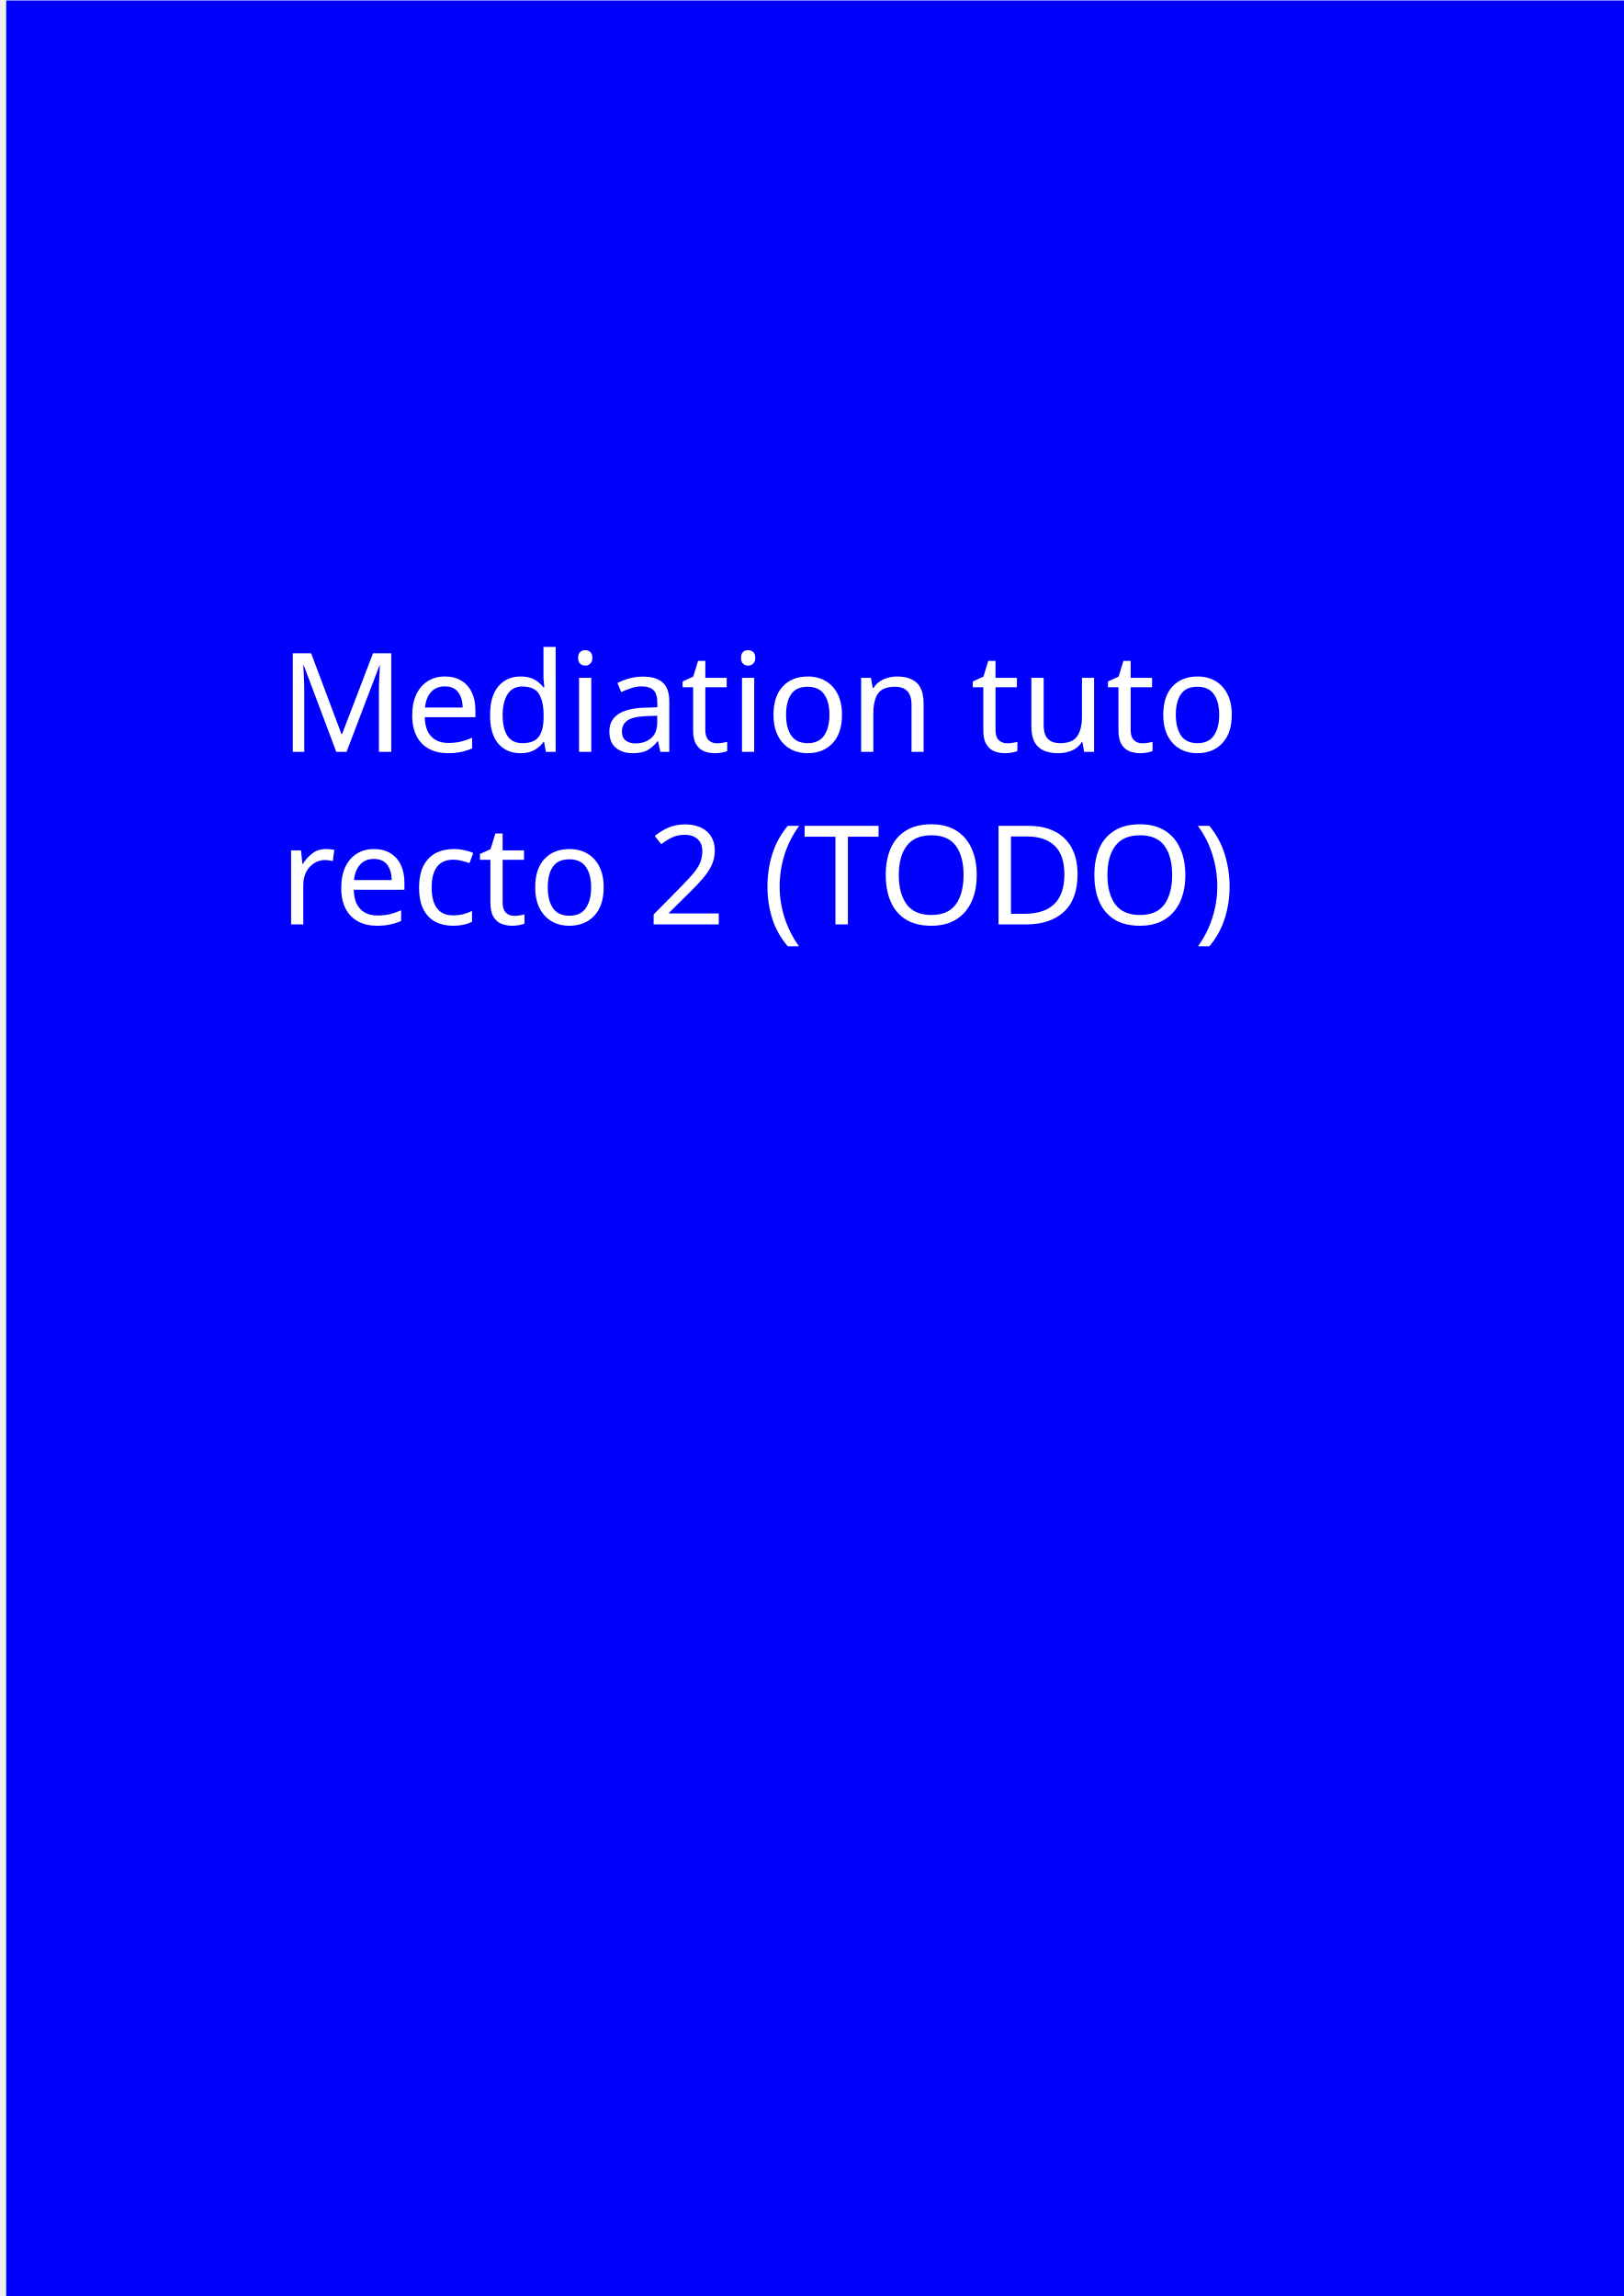
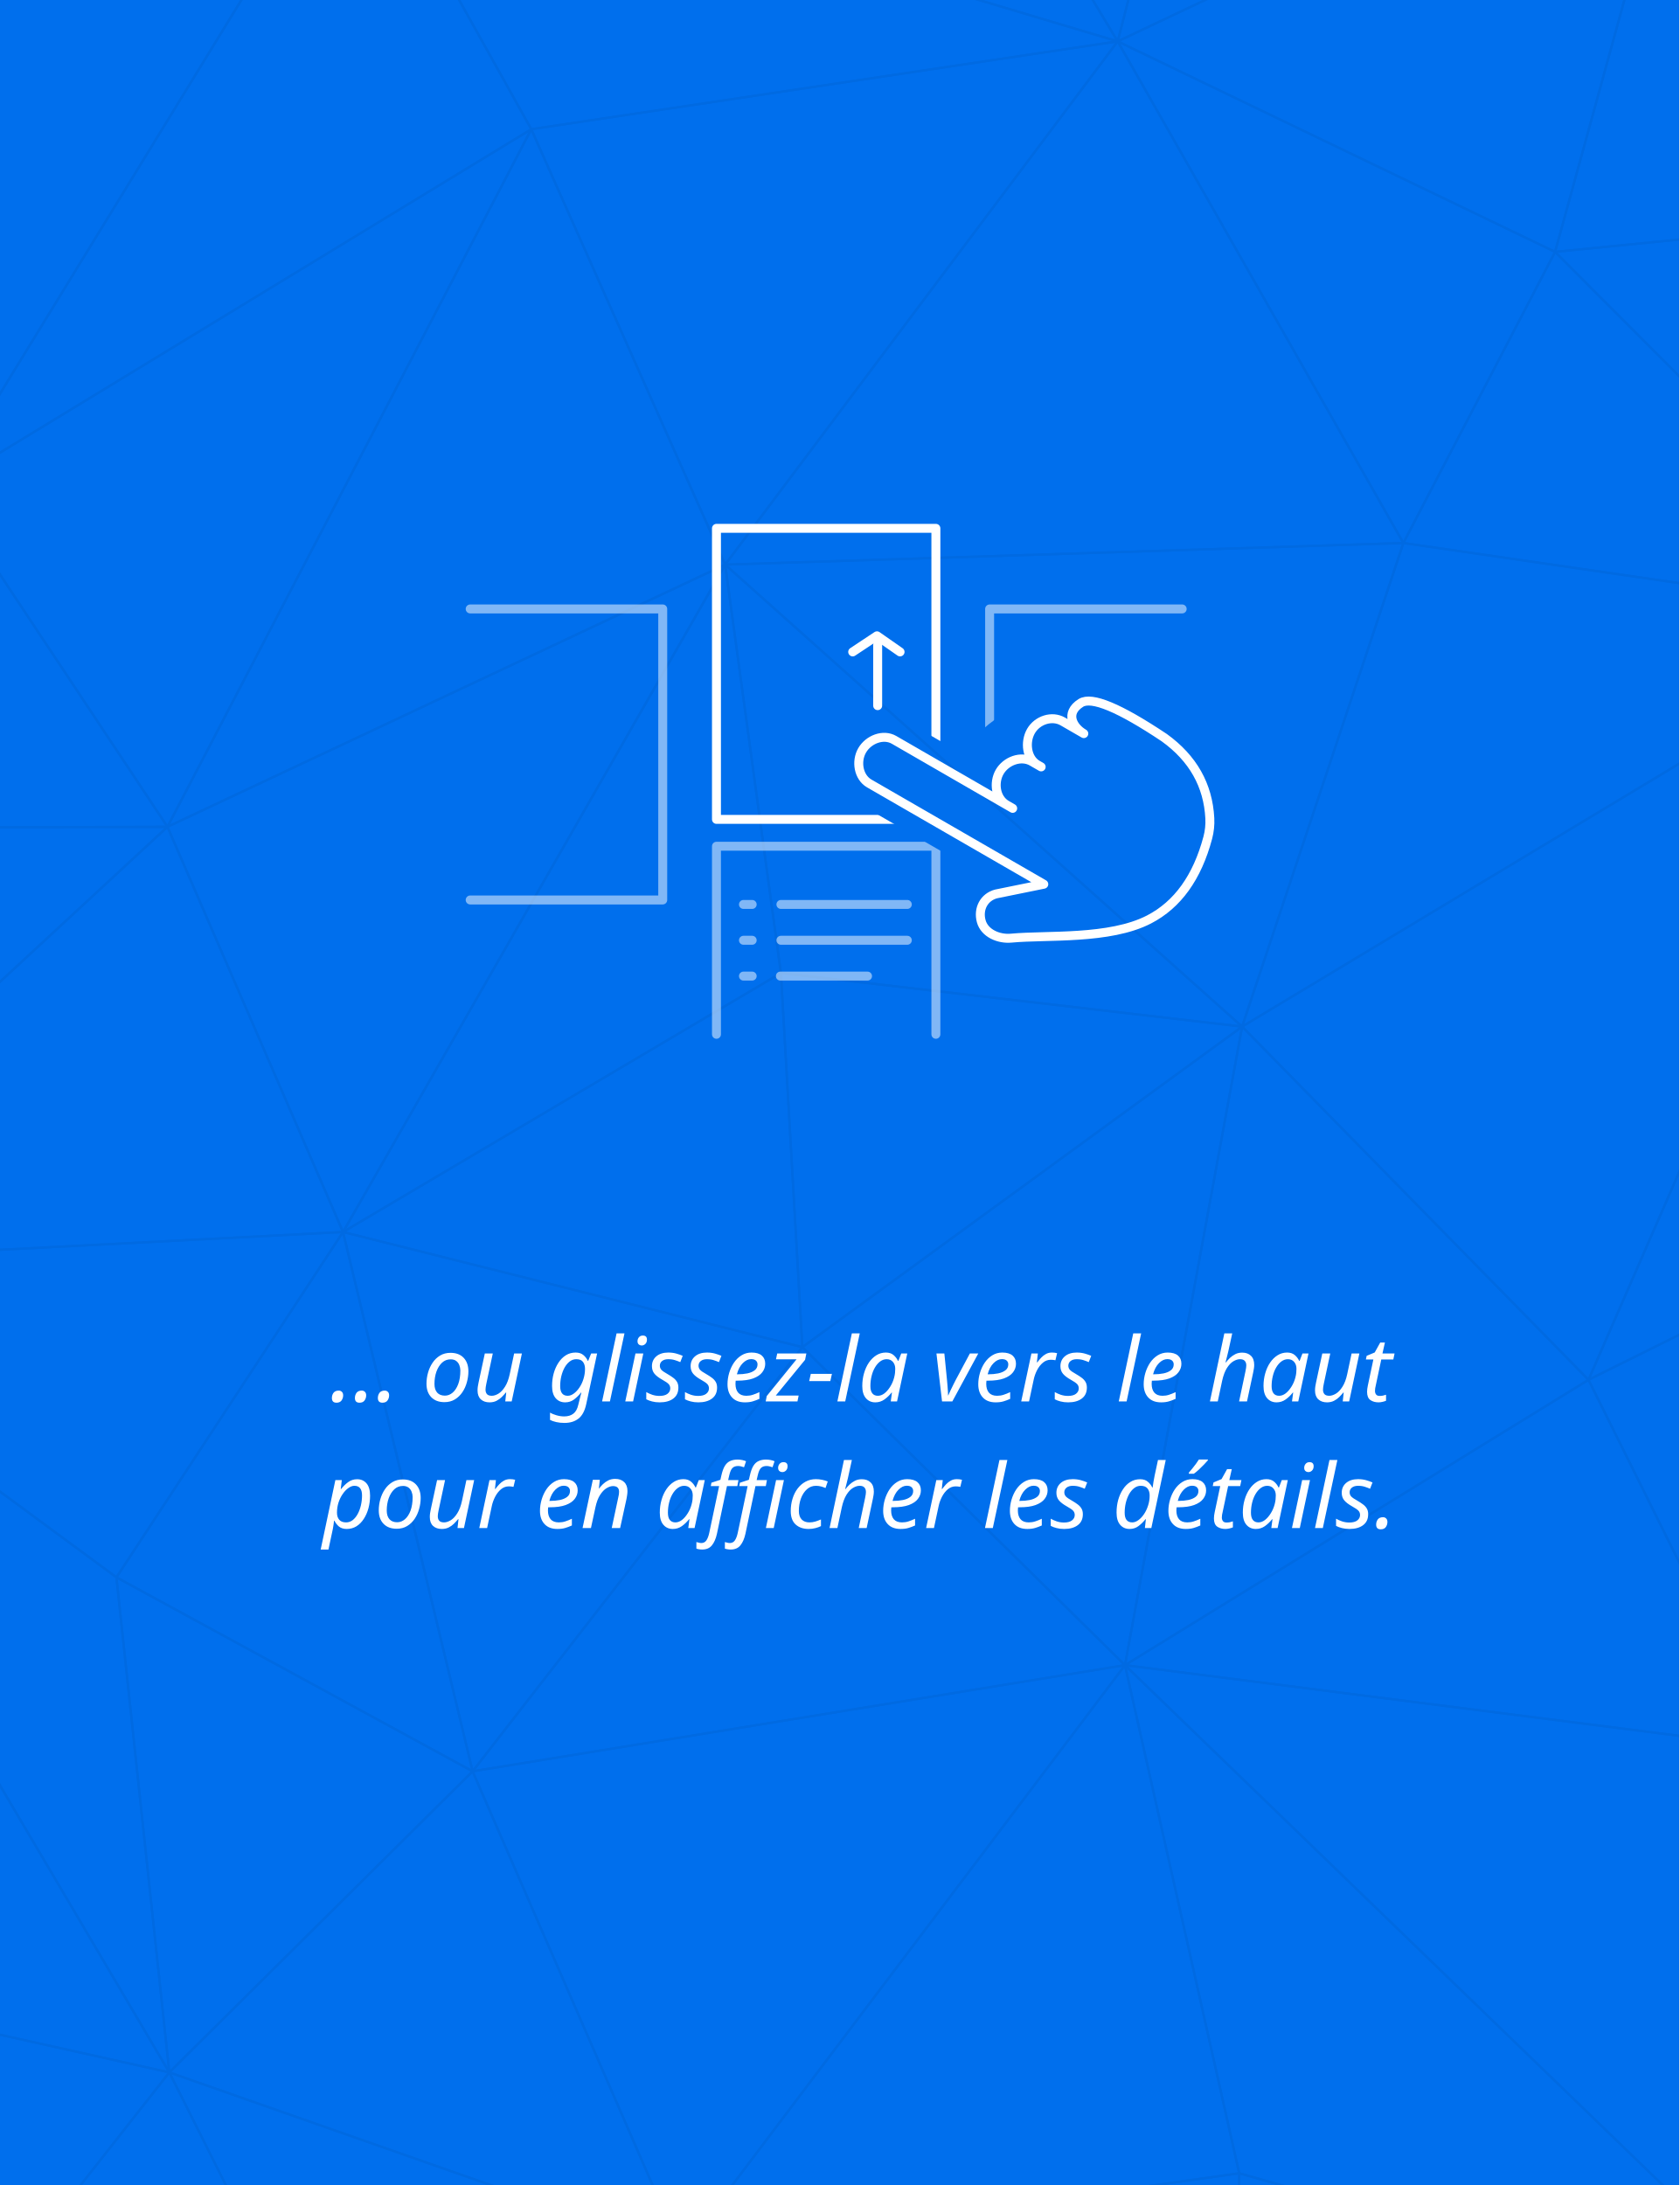
- <svg xmlns="http://www.w3.org/2000/svg" width="210mm" height="297mm" viewBox="0 0 210 297" version="1.1" id="svg8">
-   <defs id="defs2" />
-   <g id="layer1">
-     <rect style="fill:#0000ff;stroke-width:0.265" id="rect10" width="210.074" height="297.738" x="0.802" y="0.064" />
-     <text xml:space="preserve" style="font-style:normal;font-weight:normal;font-size:17.855px;line-height:1.25;font-family:sans-serif;letter-spacing:0px;word-spacing:0px;fill:#ffffff;fill-opacity:1;stroke:none;stroke-width:0.446;" x="36.132" y="97.261" id="text12">
-       <tspan id="tspan10" x="36.132" y="97.261" style="stroke-width:0.446;fill:#ffffff;">Mediation tuto</tspan>
-       <tspan x="36.132" y="119.58" style="stroke-width:0.446;fill:#ffffff;" id="tspan14">recto 2 (TODO)</tspan>
-     </text>
+ <svg xmlns="http://www.w3.org/2000/svg" xmlns:xlink="http://www.w3.org/1999/xlink" width="375px" height="488px" viewBox="0 0 375 488" version="1.1">
+   <defs>
+     <rect id="path-1" x="0" y="0" width="375" height="488" />
+     <rect id="path-3" x="0" y="0" width="678" height="1128" />
+     <path d="M181,107.05 C178.925,103.079 175.813,99.585 171.685,96.611 C159.532,88.491 152.473,85.67 147.575,88.77 C146.352,89.544 145.36,90.487 144.632,91.546 C140.779,91.253 136.837,93.226 134.785,96.778 C134.003,98.135 133.528,99.649 133.368,101.192 C131.071,102.06 129.053,103.707 127.791,105.894 C127.69,106.068 127.595,106.244 127.505,106.422 L111.037,96.914 C110.446,96.573 109.832,96.305 109.204,96.107 C109.632,95.37 109.878,94.514 109.878,93.6 L109.878,86.598 C111.455,86.597 113.006,85.851 113.978,84.46 C115.558,82.195 115.004,79.078 112.739,77.498 L107.585,73.9 C105.901,72.725 103.669,72.698 101.958,73.834 L96.536,77.432 C94.235,78.959 93.608,82.062 95.134,84.363 C96.21,85.984 98.069,86.774 99.878,86.566 L99.878,93.6 C99.878,94.924 100.392,96.128 101.232,97.023 C99.548,97.957 98.085,99.346 97.076,101.094 C94.268,105.957 95.692,112.535 100.501,115.311 L128.399,131.418 C124.079,133.425 121.878,138.184 123.168,143.008 C124.522,148.048 129.759,151.012 135.161,150.505 C135.62,150.461 136.644,150.405 138.108,150.342 C139.09,150.299 140.249,150.254 141.639,150.204 C142.308,150.18 142.999,150.156 143.872,150.126 C143.989,150.122 145.505,150.069 145.906,150.055 C147.418,150.003 148.201,149.973 148.616,149.95 C157.1,149.485 163.001,148.268 167.788,145.786 C173.619,142.763 178.027,137.881 181,131.289 L181,209 L0,209 L0,0 L181,0 L181,107.05 Z" id="path-5" />
+   </defs>
+   <g id="Écrans" stroke="none" stroke-width="1" fill="none" fill-rule="evenodd">
+     <g id="PassCulture-v0rc3-HP3-tuto2">
+       <g id="card-tuto-2">
+         <mask id="mask-2" fill="white">
+           <use xlink:href="#path-1" />
+         </mask>
+         <use id="bg" fill="#006FED" xlink:href="#path-1" />
+         <g id="mosaic-k" mask="url(#mask-2)" opacity="0.05">
+           <g transform="translate(187, 244) scale(-1, 1) translate(-187, -244) translate(-152, -320)" id="mosaic">
+             <g>
+               <mask id="mask-4" fill="white">
+                 <use xlink:href="#path-3" />
+               </mask>
+               <g id="mask" />
+               <polygon id="Stroke-1" stroke="#000000" stroke-width="0.5" stroke-linejoin="round" mask="url(#mask-4)" transform="translate(71.4826, 911.1643) rotate(-270) translate(-71.4826, -911.1643) " points="140.419 931.828 2.546 863.342 67.317 958.987" />
+               <polygon id="Stroke-2" stroke="#000000" stroke-width="0.5" stroke-linejoin="round" mask="url(#mask-4)" transform="translate(55.91032, 421.2131) rotate(-270) translate(-55.91032, -421.2131) " points="113.764 462.342 92.782 380.084 -1.944 428.304" />
+               <polygon id="Stroke-3" stroke="#000000" stroke-width="0.5" stroke-linejoin="round" mask="url(#mask-4)" transform="translate(99.02452, 299.0889) rotate(-270) translate(-99.02452, -299.0889) " points="163.294 349.296 69.005 248.882 34.755 342.204" />
+               <polygon id="Stroke-4" stroke="#000000" stroke-width="0.5" stroke-linejoin="round" mask="url(#mask-4)" transform="translate(104.3698, 199.3983) rotate(-270) translate(-104.3698, -199.3983) " points="174.039 154.53 34.701 150.929 139.789 247.867" />
+               <polygon id="Stroke-5" stroke="#000000" stroke-width="0.5" stroke-linejoin="round" mask="url(#mask-4)" transform="translate(101.995, 926.9277) rotate(-270) translate(-101.995, -926.9277) " points="186.693 875.75 17.297 909.612 155.167 978.106" />
+               <polygon id="Stroke-6" stroke="#000000" stroke-width="0.5" stroke-linejoin="round" mask="url(#mask-4)" transform="translate(398.1077, 579.0946) rotate(-270) translate(-398.1077, -579.0946) " points="439.882 630.385 414.17 527.805 356.334 625.594" />
+               <polygon id="Stroke-7" stroke="#000000" stroke-width="0.5" stroke-linejoin="round" mask="url(#mask-4)" transform="translate(60.09205, 826.0655) rotate(-270) translate(-60.09205, -826.0655) " points="-20.844 885.286 141.028 862.498 76.253 766.845" />
+               <polygon id="Stroke-9" stroke="#000000" stroke-width="0.5" stroke-linejoin="round" mask="url(#mask-4)" transform="translate(593.8582, 366.5983) rotate(-270) translate(-593.8582, -366.5983) " points="531.523 311.609 656.193 421.588 641.145 317.532" />
+               <polygon id="Stroke-10" stroke="#000000" stroke-width="0.5" stroke-linejoin="round" mask="url(#mask-4)" transform="translate(300.1069, 579.0946) rotate(-270) translate(-300.1069, -579.0946) " points="341.881 532.384 258.333 527.593 270.294 630.597" />
+               <polygon id="Stroke-18" stroke="#000000" stroke-width="0.5" stroke-linejoin="round" mask="url(#mask-4)" transform="translate(620.7713, 821.3973) rotate(-270) translate(-620.7713, -821.3973) " points="678.466 878.262 685.257 764.532 556.285 837.443" />
+               <polygon id="Stroke-19" stroke="#000000" stroke-width="0.5" stroke-linejoin="round" mask="url(#mask-4)" transform="translate(55.90919, 511.9046) rotate(-270) translate(-55.90919, -511.9046) " points="2.09 470.776 23.072 553.034 109.728 522.354" />
+               <polygon id="Stroke-21" stroke="#000000" stroke-width="0.5" stroke-linejoin="round" mask="url(#mask-4)" transform="translate(109.5735, 23.9411) rotate(-270) translate(-109.5735, -23.9411) " points="135.844 -31.211 62.782 43.678 156.365 79.094" />
+               <polygon id="Stroke-22" stroke="#000000" stroke-width="0.5" stroke-linejoin="round" mask="url(#mask-4)" transform="translate(109.5728, 89.97048) rotate(-270) translate(-109.5728, -89.97048) " points="90.338 145.123 149.33 46.705 69.816 34.818" />
+               <polygon id="Stroke-29" stroke="#000000" stroke-width="0.5" stroke-linejoin="round" mask="url(#mask-4)" transform="translate(572.4149, 56.25094) rotate(-270) translate(-572.4149, -56.25094) " points="516.073 125.095 654.045 51.95 490.785 -12.593" />
+               <polygon id="Stroke-32" stroke="#000000" stroke-width="0.5" stroke-linejoin="round" mask="url(#mask-4)" transform="translate(562.951, 467.0131) rotate(-270) translate(-562.951, -467.0131) " points="601.03 392.659 524.872 491.101 600.599 541.367" />
+               <polygon id="Stroke-33" stroke="#000000" stroke-width="0.5" stroke-linejoin="round" mask="url(#mask-4)" transform="translate(590.8964, 459.4907) rotate(-270) translate(-590.8964, -459.4907) " points="545.293 407.461 560.341 511.521 636.5 413.079" />
+               <polygon id="Stroke-34" stroke="#000000" stroke-width="0.5" stroke-linejoin="round" mask="url(#mask-4)" transform="translate(81.84375, 130.7012) rotate(-270) translate(-81.84375, -130.7012) " points="21.878 158.125 141.81 201.695 80.87 59.707" />
+               <polygon id="Stroke-35" stroke="#000000" stroke-width="0.5" stroke-linejoin="round" mask="url(#mask-4)" transform="translate(81.84526, 182.271) rotate(-270) translate(-81.84526, -182.271) " points="29.301 111.277 90.245 253.265 134.389 208.207" />
+               <polygon id="Stroke-36" stroke="#000000" stroke-width="0.5" stroke-linejoin="round" mask="url(#mask-4)" transform="translate(400.6991, 147.5237) rotate(-270) translate(-400.6991, -147.5237) " points="324.718 156.192 476.68 208.157 444.397 86.891" />
+               <polygon id="Stroke-37" stroke="#000000" stroke-width="0.5" stroke-linejoin="round" mask="url(#mask-4)" transform="translate(484.3748, 68.8951) rotate(-270) translate(-484.3748, -68.8951) " points="415.389 51.133 487.023 161.236 553.361 -23.446 415.389 49.698" />
+               <polygon id="Stroke-38" stroke="#000000" stroke-width="0.5" stroke-linejoin="round" mask="url(#mask-4)" transform="translate(484.3751, 131.3812) rotate(-270) translate(-484.3751, -131.3812) " points="544.214 154.425 490.877 39.04 424.536 223.722" />
+               <polygon id="Stroke-43" stroke="#000000" stroke-width="0.5" stroke-linejoin="round" mask="url(#mask-4)" transform="translate(212.8196, 322.6615) rotate(-270) translate(-212.8196, -322.6615) " points="219.399 259.078 159.227 386.245 266.413 356.756" />
+               <polygon id="Stroke-44" stroke="#000000" stroke-width="0.5" stroke-linejoin="round" mask="url(#mask-4)" transform="translate(113.7718, 410.7217) rotate(-270) translate(-113.7718, -410.7217) " points="79.303 345.769 66.407 475.675 161.137 427.454" />
+               <polygon id="Stroke-45" stroke="#000000" stroke-width="0.5" stroke-linejoin="round" mask="url(#mask-4)" transform="translate(113.7707, 322.6604) rotate(-270) translate(-113.7707, -322.6604) " points="154.469 387.613 167.362 257.708 60.18 287.2" />
+               <polygon id="Stroke-47" stroke="#000000" stroke-width="0.5" stroke-linejoin="round" mask="url(#mask-4)" transform="translate(311.5077, 757.4396) rotate(-270) translate(-311.5077, -757.4396) " points="245.967 794.174 359.445 819.688 377.048 695.192" />
+               <polygon id="Stroke-48" stroke="#000000" stroke-width="0.5" stroke-linejoin="round" mask="url(#mask-4)" transform="translate(197.0397, 767.0636) rotate(-270) translate(-197.0397, -767.0636) " points="272.206 844.799 235.355 714.842 121.873 689.329" />
+               <polygon id="Stroke-49" stroke="#000000" stroke-width="0.5" stroke-linejoin="round" mask="url(#mask-4)" transform="translate(297.7125, 620.5925) rotate(-270) translate(-297.7125, -620.5925) " points="369.019 643.532 297.989 571.488 226.406 669.697" />
+               <polygon id="Stroke-50" stroke="#000000" stroke-width="0.5" stroke-linejoin="round" mask="url(#mask-4)" transform="translate(347.6162, 668.2381) rotate(-270) translate(-347.6162, -668.2381) " points="371.277 741.081 394.985 595.395 300.247 669.037" />
+               <polygon id="Stroke-51" stroke="#000000" stroke-width="0.5" stroke-linejoin="round" mask="url(#mask-4)" transform="translate(398.1065, 655.3816) rotate(-270) translate(-398.1065, -655.3816) " points="337.882 604.092 363.593 706.671 458.331 633.029" />
+               <polygon id="Stroke-52" stroke="#000000" stroke-width="0.5" stroke-linejoin="round" mask="url(#mask-4)" transform="translate(347.6162, 757.4396) rotate(-270) translate(-347.6162, -757.4396) " points="282.076 830.283 413.157 731.3 305.784 684.596" />
+               <polygon id="Stroke-58" stroke="#000000" stroke-width="0.5" stroke-linejoin="round" mask="url(#mask-4)" transform="translate(430.9741, 769.2939) rotate(-270) translate(-430.9741, -769.2939) " points="444.529 712.077 377.288 779.81 484.661 826.51" />
+               <polygon id="Stroke-59" stroke="#000000" stroke-width="0.5" stroke-linejoin="round" mask="url(#mask-4)" transform="translate(487.1869, 860.3422) rotate(-270) translate(-487.1869, -860.3422) " points="564.68 937.057 505.938 783.628 409.694 859.34" />
+               <polygon id="Stroke-60" stroke="#000000" stroke-width="0.5" stroke-linejoin="round" mask="url(#mask-4)" transform="translate(430.9726, 860.3422) rotate(-270) translate(-430.9726, -860.3422) " points="508.465 880.842 353.48 803.126 393.607 917.559" />
+               <polygon id="Stroke-61" stroke="#000000" stroke-width="0.5" stroke-linejoin="round" mask="url(#mask-4)" transform="translate(546.4599, 818.0026) rotate(-270) translate(-546.4599, -818.0026) " points="511.307 876.272 607.55 800.56 485.37 759.733" />
+               <polygon id="Stroke-62" stroke="#000000" stroke-width="0.5" stroke-linejoin="round" mask="url(#mask-4)" transform="translate(460.227, 727.5648) rotate(-270) translate(-460.227, -727.5648) " points="515.511 699.601 404.943 687.795 448.27 767.334" />
+               <polygon id="Stroke-63" stroke="#000000" stroke-width="0.5" stroke-linejoin="round" mask="url(#mask-4)" transform="translate(460.2285, 655.3816) rotate(-270) translate(-460.2285, -655.3816) " points="400.004 666.214 520.453 695.151 477.13 615.612" />
+               <polygon id="Stroke-68" stroke="#000000" stroke-width="0.5" stroke-linejoin="round" mask="url(#mask-4)" transform="translate(611.7533, 235.0621) rotate(-270) translate(-611.7533, -235.0621) " points="542.552 174.488 629.595 295.636 680.954 197.965" />
+               <polygon id="Stroke-69" stroke="#000000" stroke-width="0.5" stroke-linejoin="round" mask="url(#mask-4)" transform="translate(611.7533, 195.3938) rotate(-270) translate(-611.7533, -195.3938) " points="582.221 134.82 554.243 230.431 669.263 255.967" />
+               <polygon id="Stroke-70" stroke="#000000" stroke-width="0.5" stroke-linejoin="round" mask="url(#mask-4)" transform="translate(593.8551, 340.9183) rotate(-270) translate(-593.8551, -340.9183) " points="681.871 395.909 557.202 285.927 505.839 383.595" />
+               <polygon id="Stroke-71" stroke="#000000" stroke-width="0.5" stroke-linejoin="round" mask="url(#mask-4)" transform="translate(519.0237, 195.3934) rotate(-270) translate(-519.0237, -195.3934) " points="514.851 253.086 576.534 163.233 461.514 137.701" />
+               <polygon id="Stroke-79" stroke="#000000" stroke-width="0.5" stroke-linejoin="round" mask="url(#mask-4)" transform="translate(172.8216, 543.1275) rotate(-270) translate(-172.8216, -543.1275) " points="87.78 618.911 257.863 544.688 178.977 467.344" />
+               <polygon id="Stroke-80" stroke="#000000" stroke-width="0.5" stroke-linejoin="round" mask="url(#mask-4)" transform="translate(223.0167, 620.5925) rotate(-270) translate(-223.0167, -620.5925) " points="294.323 568.836 151.71 595.001 230.589 672.349" />
+               <polygon id="Stroke-81" stroke="#000000" stroke-width="0.5" stroke-linejoin="round" mask="url(#mask-4)" transform="translate(108.3648, 543.123) rotate(-270) translate(-108.3648, -543.123) " points="193.407 480.228 23.323 554.451 130.964 606.018" />
+               <polygon id="Stroke-82" stroke="#000000" stroke-width="0.5" stroke-linejoin="round" mask="url(#mask-4)" transform="translate(521.9349, 553.6711) rotate(-270) translate(-521.9349, -553.6711) " points="563.421 626.21 570.942 481.133 472.928 587.004" />
+               <polygon id="Stroke-83" stroke="#000000" stroke-width="0.5" stroke-linejoin="round" mask="url(#mask-4)" transform="translate(546.4577, 692.7649) rotate(-270) translate(-546.4577, -692.7649) " points="456.371 644.751 636.545 751.032 610.608 634.497" />
+               <polygon id="Stroke-84" stroke="#000000" stroke-width="0.5" stroke-linejoin="round" mask="url(#mask-4)" transform="translate(541.3308, 692.7649) rotate(-270) translate(-541.3308, -692.7649) " points="451.244 639.624 520.849 734.092 631.418 745.906" />
+               <polygon id="Stroke-85" stroke="#000000" stroke-width="0.5" stroke-linejoin="round" mask="url(#mask-4)" transform="translate(562.951, 553.6699) rotate(-270) translate(-562.951, -553.6699) " points="514.373 479.316 513.942 628.024 611.96 522.144" />
+               <polygon id="Stroke-86" stroke="#000000" stroke-width="0.5" stroke-linejoin="round" mask="url(#mask-4)" transform="translate(521.9349, 633.72) rotate(-270) translate(-521.9349, -633.72) " points="483.372 706.258 560.498 655.657 490.893 561.182" />
+               <polygon id="Stroke-87" stroke="#000000" stroke-width="0.5" stroke-linejoin="round" mask="url(#mask-4)" transform="translate(416.5142, 25.1908) rotate(-270) translate(-416.5142, -25.1908) " points="391.232 -60.432 370.162 110.814 462.867 49.671" />
+               <polygon id="Stroke-93" stroke="#000000" stroke-width="0.5" stroke-linejoin="round" mask="url(#mask-4)" transform="translate(306.3358, 497.6923) rotate(-270) translate(-306.3358, -497.6923) " points="254.746 439.971 357.926 555.413 345.965 452.421" />
+               <polygon id="Stroke-94" stroke="#000000" stroke-width="0.5" stroke-linejoin="round" mask="url(#mask-4)" transform="translate(400.5058, 520.6308) rotate(-270) translate(-400.5058, -520.6308) " points="475.032 471.74 325.98 557.08 417.199 569.521" />
+               <polygon id="Stroke-95" stroke="#000000" stroke-width="0.5" stroke-linejoin="round" mask="url(#mask-4)" transform="translate(426.3295, 520.6308) rotate(-270) translate(-426.3295, -520.6308) " points="500.855 497.564 410.363 458.358 351.803 582.903" />
+               <polygon id="Stroke-99" stroke="#000000" stroke-width="0.5" stroke-linejoin="round" mask="url(#mask-4)" transform="translate(147.8486, 13.68059) rotate(-270) translate(-147.8486, -13.68059) " points="137.008 -44.333 111.318 71.694 184.38 -3.196" />
+               <polygon id="Stroke-104" stroke="#000000" stroke-width="0.5" stroke-linejoin="round" mask="url(#mask-4)" transform="translate(154.8231, 417.17) rotate(-270) translate(-154.8231, -417.17) " points="113.906 393.268 195.74 474.954 178.928 359.386" />
+               <polygon id="Stroke-105" stroke="#000000" stroke-width="0.5" stroke-linejoin="round" mask="url(#mask-4)" transform="translate(227.5586, 385.2597) rotate(-270) translate(-227.5586, -385.2597) " points="283.576 400.22 171.541 336.417 218.555 434.102" />
+               <polygon id="Stroke-106" stroke="#000000" stroke-width="0.5" stroke-linejoin="round" mask="url(#mask-4)" transform="translate(288.3266, 495.2777) rotate(-270) translate(-288.3266, -495.2777) " points="239.151 419.548 234.322 571.008 342.331 534.989" />
+               <polygon id="Stroke-107" stroke="#000000" stroke-width="0.5" stroke-linejoin="round" mask="url(#mask-4)" transform="translate(288.3353, 387.6727) rotate(-270) translate(-288.3353, -387.6727) " points="229.903 399.605 341.938 463.401 346.767 311.945" />
+               <polygon id="Stroke-108" stroke="#000000" stroke-width="0.5" stroke-linejoin="round" mask="url(#mask-4)" transform="translate(172.8216, 495.2784) rotate(-270) translate(-172.8216, -495.2784) " points="135.629 571.062 226.826 419.495 118.817 455.494" />
+               <polygon id="Stroke-121" stroke="#000000" stroke-width="0.5" stroke-linejoin="round" mask="url(#mask-4)" transform="translate(65.65905, 776.2624) rotate(-270) translate(-65.65905, -776.2624) " points="34.526 841.05 131.623 722.609 -0.305 711.475" />
+               <polygon id="Stroke-122" stroke="#000000" stroke-width="0.5" stroke-linejoin="round" mask="url(#mask-4)" transform="translate(108.3599, 638.0125) rotate(-270) translate(-108.3599, -638.0125) " points="36.071 700.911 180.648 615.926 98.514 575.114" />
+               <polygon id="Stroke-123" stroke="#000000" stroke-width="0.5" stroke-linejoin="round" mask="url(#mask-4)" transform="translate(202.609, 669.2344) rotate(-270) translate(-202.609, -669.2344) " points="243.675 741.397 225.271 597.072 161.544 700.584" />
+               <polygon id="Stroke-124" stroke="#000000" stroke-width="0.5" stroke-linejoin="round" mask="url(#mask-4)" transform="translate(65.65905, 655.4272) rotate(-270) translate(-65.65905, -655.4272) " points="155.361 720.215 120.53 590.64 -24.043 675.625" />
+               <polygon id="Stroke-125" stroke="#000000" stroke-width="0.5" stroke-linejoin="round" mask="url(#mask-4)" transform="translate(197.0397, 767.0636) rotate(-270) translate(-197.0397, -767.0636) " points="272.206 844.799 121.873 689.329 140.277 833.657" />
+               <polygon id="Stroke-129" stroke="#000000" stroke-width="0.5" stroke-linejoin="round" mask="url(#mask-4)" transform="translate(396.8728, 981.4159) rotate(-270) translate(-396.8728, -981.4159) " points="411.616 1050.042 440.453 912.79 353.292 967.818" />
+               <polygon id="Stroke-129" stroke="#000000" stroke-width="0.5" stroke-linejoin="round" mask="url(#mask-4)" transform="translate(415.5302, 1061.689) rotate(-270) translate(-415.5302, -1061.689) " points="350.001 1148.972 378.838 1011.721 481.06 974.406" />
+               <polygon id="Stroke-131" stroke="#000000" stroke-width="0.5" stroke-linejoin="round" mask="url(#mask-4)" transform="translate(369.3556, 909.5681) rotate(-270) translate(-369.3556, -909.5681) " points="282.764 905.167 455.947 950.686 397.622 868.45" />
+               <polygon id="Stroke-143" stroke="#000000" stroke-width="0.5" stroke-linejoin="round" mask="url(#mask-4)" transform="translate(426.3333, 426.7598) rotate(-270) translate(-426.3333, -426.7598) " points="504.235 364.491 348.432 445.734 445.676 489.028" />
+               <polygon id="Stroke-144" stroke="#000000" stroke-width="0.5" stroke-linejoin="round" mask="url(#mask-4)" transform="translate(473.1077, 426.7602) rotate(-270) translate(-473.1077, -426.7602) " points="475.282 361.004 395.206 492.517 551.009 411.262" />
+               <polygon id="Stroke-145" stroke="#000000" stroke-width="0.5" stroke-linejoin="round" mask="url(#mask-4)" transform="translate(341.8801, 387.6727) rotate(-270) translate(-341.8801, -387.6727) " points="283.448 453.15 400.312 365.489 303.068 322.195" />
+               <polygon id="Stroke-151" stroke="#000000" stroke-width="0.5" stroke-linejoin="round" mask="url(#mask-4)" transform="translate(194.8196, 199.3983) rotate(-270) translate(-194.8196, -199.3983) " points="264.489 244.98 185.205 153.817 125.151 241.379" />
+               <polygon id="Stroke-152" stroke="#000000" stroke-width="0.5" stroke-linejoin="round" mask="url(#mask-4)" transform="translate(212.8196, 259.5128) rotate(-270) translate(-212.8196, -259.5128) " points="282.547 195.93 143.092 231.929 222.375 323.096" />
+               <polygon id="Stroke-153" stroke="#000000" stroke-width="0.5" stroke-linejoin="round" mask="url(#mask-4)" transform="translate(290.2375, 259.5124) rotate(-270) translate(-290.2375, -259.5124) " points="254.229 209.683 220.51 309.342 359.965 273.346" />
+               <polygon id="Stroke-161" stroke="#000000" stroke-width="0.5" stroke-linejoin="round" mask="url(#mask-4)" transform="translate(288.6593, 983.3002) rotate(-270) translate(-288.6593, -983.3002) " points="301.519 943.712 227.762 1022.888 349.557 999.461" />
+               <polygon id="Stroke-162" stroke="#000000" stroke-width="0.5" stroke-linejoin="round" mask="url(#mask-4)" transform="translate(311.4134, 863.89) rotate(-270) translate(-311.4134, -863.89) " points="270.5 801.547 252.901 926.043 369.926 926.233" />
+               <polygon id="Stroke-163" stroke="#000000" stroke-width="0.5" stroke-linejoin="round" mask="url(#mask-4)" transform="translate(184.2831, 863.8892) rotate(-270) translate(-184.2831, -863.8892) " points="162.624 928.868 242.793 799.102 125.773 798.911" />
+               <polygon id="Stroke-164" stroke="#000000" stroke-width="0.5" stroke-linejoin="round" mask="url(#mask-4)" transform="translate(311.4134, 909.5681) rotate(-270) translate(-311.4134, -909.5681) " points="224.822 847.225 324.247 971.912 398.005 892.744" />
+               <polygon id="Stroke-165" stroke="#000000" stroke-width="0.5" stroke-linejoin="round" mask="url(#mask-4)" transform="translate(184.19, 926.9277) rotate(-270) translate(-184.19, -926.9277) " points="268.888 957.945 179.669 862.049 99.492 991.807" />
+               <polygon id="Stroke-166" stroke="#000000" stroke-width="0.5" stroke-linejoin="round" mask="url(#mask-4)" transform="translate(212.8348, 983.2991) rotate(-270) translate(-212.8348, -983.2991) " points="241.161 1042.961 273.727 923.637 151.943 947.065" />
+               <polygon id="Stroke-172" stroke="#000000" stroke-width="0.5" stroke-linejoin="round" mask="url(#mask-4)" transform="translate(473.1077, 353.7073) rotate(-270) translate(-473.1077, -353.7073) " points="548.335 287.951 397.88 380.166 468.259 419.464" />
+               <polygon id="Stroke-173" stroke="#000000" stroke-width="0.5" stroke-linejoin="round" mask="url(#mask-4)" transform="translate(361.5281, 313.6689) rotate(-270) translate(-361.5281, -313.6689) " points="396.717 267.84 326.339 228.543 377.097 398.795" />
+               <polygon id="Stroke-174" stroke="#000000" stroke-width="0.5" stroke-linejoin="round" mask="url(#mask-4)" transform="translate(400.698, 234.8495) rotate(-270) translate(-400.698, -234.8495) " points="389.352 295.481 444.327 188.899 357.069 174.218" />
+               <polygon id="Stroke-175" stroke="#000000" stroke-width="0.5" stroke-linejoin="round" mask="url(#mask-4)" transform="translate(498.9158, 340.9179) rotate(-270) translate(-498.9158, -340.9179) " points="410.899 288.655 436.474 393.181 586.932 300.97" />
+               <polygon id="Stroke-176" stroke="#000000" stroke-width="0.5" stroke-linejoin="round" mask="url(#mask-4)" transform="translate(498.912, 234.8461) rotate(-270) translate(-498.912, -234.8461) " points="542.542 287.109 516.968 182.583 455.282 272.425" />
+               <polygon id="Stroke-177" stroke="#000000" stroke-width="0.5" stroke-linejoin="round" mask="url(#mask-4)" transform="translate(361.5262, 276.3719) rotate(-270) translate(-361.5262, -276.3719) " points="308.658 297.831 414.395 361.494 363.632 191.25" />
+               <polygon id="Stroke-179" stroke="#000000" stroke-width="0.5" stroke-linejoin="round" mask="url(#mask-4)" transform="translate(498.3461, 926.0994) rotate(-270) translate(-498.3461, -926.0994) " points="510.082 1013.973 545.352 838.226 451.34 860.544" />
+               <polygon id="Stroke-180" stroke="#000000" stroke-width="0.5" stroke-linejoin="round" mask="url(#mask-4)" transform="translate(498.3461, 981.4174) rotate(-270) translate(-498.3461, -981.4174) " points="454.764 1069.291 541.929 1014.264 490.034 893.544" />
+               <polygon id="Stroke-181" stroke="#000000" stroke-width="0.5" stroke-linejoin="round" mask="url(#mask-4)" transform="translate(620.7709, 926.0971) rotate(-270) translate(-620.7709, -926.0971) " points="667.775 960.647 580.558 869.232 573.767 982.962" />
+               <polygon id="Stroke-182" stroke="#000000" stroke-width="0.5" stroke-linejoin="round" mask="url(#mask-4)" transform="translate(217.6809, 147.8999) rotate(-270) translate(-217.6809, -147.8999) " points="199.508 212.741 259.563 125.179 175.799 83.058" />
+               <polygon id="Stroke-183" stroke="#000000" stroke-width="0.5" stroke-linejoin="round" mask="url(#mask-4)" transform="translate(217.6802, 89.972) rotate(-270) translate(-217.6802, -89.972) " points="233.73 25.131 177.921 142.934 257.439 154.813" />
+               <polygon id="Stroke-184" stroke="#000000" stroke-width="0.5" stroke-linejoin="round" mask="url(#mask-4)" transform="translate(268.3755, 42.43025) rotate(-270) translate(-268.3755, -42.43025) " points="228.785 104.944 331.966 28.285 204.785 -20.083" />
+               <polygon id="Stroke-185" stroke="#000000" stroke-width="0.5" stroke-linejoin="round" mask="url(#mask-4)" transform="translate(337.2758, 42.42987) rotate(-270) translate(-337.2758, -42.42987) " points="366.389 -12.326 273.684 48.809 400.868 97.185" />
+               <polygon id="Stroke-186" stroke="#000000" stroke-width="0.5" stroke-linejoin="round" mask="url(#mask-4)" transform="translate(337.2758, 147.5237) rotate(-270) translate(-337.2758, -147.5237) " points="261.295 92.768 295.774 202.279 413.256 144.734" />
+               <polygon id="Stroke-187" stroke="#000000" stroke-width="0.5" stroke-linejoin="round" mask="url(#mask-4)" transform="translate(290.2375, 164.7643) rotate(-270) translate(-290.2375, -164.7643) " points="348.977 114.935 231.498 172.481 315.258 214.593" />
+               <polygon id="Stroke-188" stroke="#000000" stroke-width="0.5" stroke-linejoin="round" mask="url(#mask-4)" transform="translate(223.623, 54.43025) rotate(-270) translate(-223.623, -54.43025) " points="172.033 72.191 219.404 113.328 275.213 -4.468" />
+               <g id="Group-3" mask="url(#mask-4)" stroke="#000000" stroke-linejoin="round" stroke-width="0.5">
+                 <g transform="translate(50.4, 974)">
+                   <polygon id="Stroke-130" transform="translate(365.6937, 88.14062) rotate(-270) translate(-365.6937, -88.14062) " points="299.959 175.672 410.424 172.264 431.428 0.609" />
+                   <polygon id="Stroke-26" transform="translate(98.25625, 97.375) rotate(-270) translate(-98.25625, -97.375) " points="132.569 155.25 157.631 39.5 38.881 91.366" />
+                   <polygon id="Stroke-148" transform="translate(163.3804, 97.3769) rotate(-270) translate(-163.3804, -97.3769) " points="104.003 156.377 222.757 104.511 136.503 38.377" />
+                   <polygon id="Stroke-16" transform="translate(52.32274, 68.84375) rotate(-270) translate(-52.32274, -68.84375) " points="115.166 80.785 21.479 16.901 -10.521 120.786" />
+                   <polygon id="Stroke-149" transform="translate(251.9755, 77.4356) rotate(-270) translate(-251.9755, -77.4356) " points="244.574 107.031 307.411 47.84 196.54 51.283" />
+                   <polygon id="Stroke-178" transform="translate(521.5844, 76.9375) rotate(-270) translate(-521.5844, -76.9375) " points="444.647 62.838 598.522 146.141 573.272 7.734" />
+                 </g>
+               </g>
+               <polygon id="Stroke-21" stroke="#000000" stroke-width="0.5" stroke-linejoin="round" mask="url(#mask-4)" transform="translate(109.5735, 1152.441) rotate(-270) translate(-109.5735, -1152.441) " points="135.344 1097.289 63.282 1171.178 155.865 1207.594" />
+               <polygon id="Stroke-29" stroke="#000000" stroke-width="0.5" stroke-linejoin="round" mask="url(#mask-4)" transform="translate(572.4149, 1184.251) rotate(-270) translate(-572.4149, -1184.251) " points="516.073 1253.095 654.045 1179.95 490.785 1115.407" />
+               <polygon id="Stroke-185" stroke="#000000" stroke-width="0.5" stroke-linejoin="round" mask="url(#mask-4)" transform="translate(337.2758, 1170.43) rotate(-270) translate(-337.2758, -1170.43) " points="366.389 1115.674 273.684 1175.809 400.868 1225.185" />
+               <polygon id="Stroke-184" stroke="#000000" stroke-width="0.5" stroke-linejoin="round" mask="url(#mask-4)" transform="translate(269.0137, 1170.59) rotate(-270) translate(-269.0137, -1170.59) " points="229.423 1233.604 332.604 1156.945 205.423 1107.577" />
+             </g>
+           </g>
+         </g>
+         <text id="…-ou-glissez-la-vers" mask="url(#mask-2)" font-family="Barlow-MediumItalic, Barlow" font-size="20" font-style="italic" font-weight="500" line-spacing="28.28" fill="#FFFFFF">
+           <tspan x="73.71" y="313">… ou glissez-la vers le haut </tspan>
+           <tspan x="72.05" y="341.28">pour en afficher les détails.</tspan>
+         </text>
+         <g id="illus" mask="url(#mask-2)">
+           <g transform="translate(91, 64)">
+             <g id="cartes">
+               <mask id="mask-6" fill="white">
+                 <use xlink:href="#path-5" />
+               </mask>
+               <g id="Combined-Shape" />
+               <polyline id="Rectangle-5" stroke="#FFFFFF" stroke-width="2" opacity="0.5" stroke-linecap="round" stroke-linejoin="round" mask="url(#mask-6)" points="14 72 57 72 57 137 14 137" />
+               <polyline id="Rectangle-5-Copy" stroke="#FFFFFF" stroke-width="2" opacity="0.5" stroke-linecap="round" stroke-linejoin="round" mask="url(#mask-6)" transform="translate(151.5, 104.5) scale(-1, 1) translate(-151.5, -104.5) " points="130 72 173 72 173 137 130 137" />
+               <path d="M118,54 L118,119 L69,119 L69,54 L118,54 Z" id="Combined-Shape" stroke="#FFFFFF" stroke-width="2" stroke-linecap="round" stroke-linejoin="round" mask="url(#mask-6)" />
+               <g id="Group" mask="url(#mask-6)" opacity="0.5" stroke="#FFFFFF" stroke-linecap="round" stroke-linejoin="round" stroke-width="2">
+                 <g transform="translate(69, 125)">
+                   <polyline id="Combined-Shape" transform="translate(24.5, 21) scale(1, -1) translate(-24.5, -21) " points="0 0 0 42 49 42 49 0 49 0" />
+                   <path d="M14.392,13 L42.619,13" id="Line-Copy" />
+                   <path d="M6.027,13 L7.974,13" id="Line-Copy-4" />
+                   <path d="M6.027,21 L7.974,21" id="Line-Copy-4" />
+                   <path d="M6.027,29 L7.974,29" id="Line-Copy-4" />
+                   <path d="M14.392,21 L42.619,21" id="Line-Copy-2" />
+                   <path d="M14.27,29 L33.737,29" id="Line-Copy-3" />
+                 </g>
+               </g>
+             </g>
+             <g id="Page-1" transform="translate(91, 72)" stroke-linecap="round" stroke-linejoin="round">
+               <g id="Group-2" transform="translate(13.5, 14) rotate(-270) translate(-13.5, -14) translate(5.5, 8.5)" stroke="#FFFFFF" stroke-width="2">
+                 <path d="M15.6,5 L2,5" id="Stroke-1" />
+                 <polyline id="Stroke-3" points="3.598 0 0 5.155 3.598 10.577" />
+               </g>
+               <path d="M74.032,42.423 C70.251,40.441 68.432,43.638 68.432,46.424 L68.432,40.998 C68.432,38.212 65.856,35.923 63.024,35.923 C60.196,35.923 57.232,38.138 57.232,40.924 L57.232,41.891 L57.232,39.498 C57.232,36.712 54.464,34.423 51.632,34.423 C48.804,34.423 46.032,36.638 46.032,39.424 L46.032,41.016 L46.032,10.424 C46.032,7.638 43.26,5.423 40.432,5.423 C37.6,5.423 34.832,7.712 34.832,10.498 L34.832,55.502 L27.622,47.354 C25.649,45.385 22.716,45.513 20.711,47.515 C18.712,49.517 19.148,52.945 20.76,55.218 C25.378,61.72 31.406,74.443 39.777,79.796 C45.831,83.667 53.286,84.409 62.143,82.023 L62.143,82.023 C63.551,81.643 64.891,81.046 66.115,80.253 C72.331,76.224 75.836,70.284 76.632,62.433 C77.419,50.415 76.552,43.745 74.032,42.423 Z" id="Stroke-5" stroke="#FFFFFF" stroke-width="2" transform="translate(48.14413, 44.40566) rotate(-60) translate(-48.14413, -44.40566) " />
+             </g>
+           </g>
+         </g>
+       </g>
+     </g>
  </g>
</svg>
